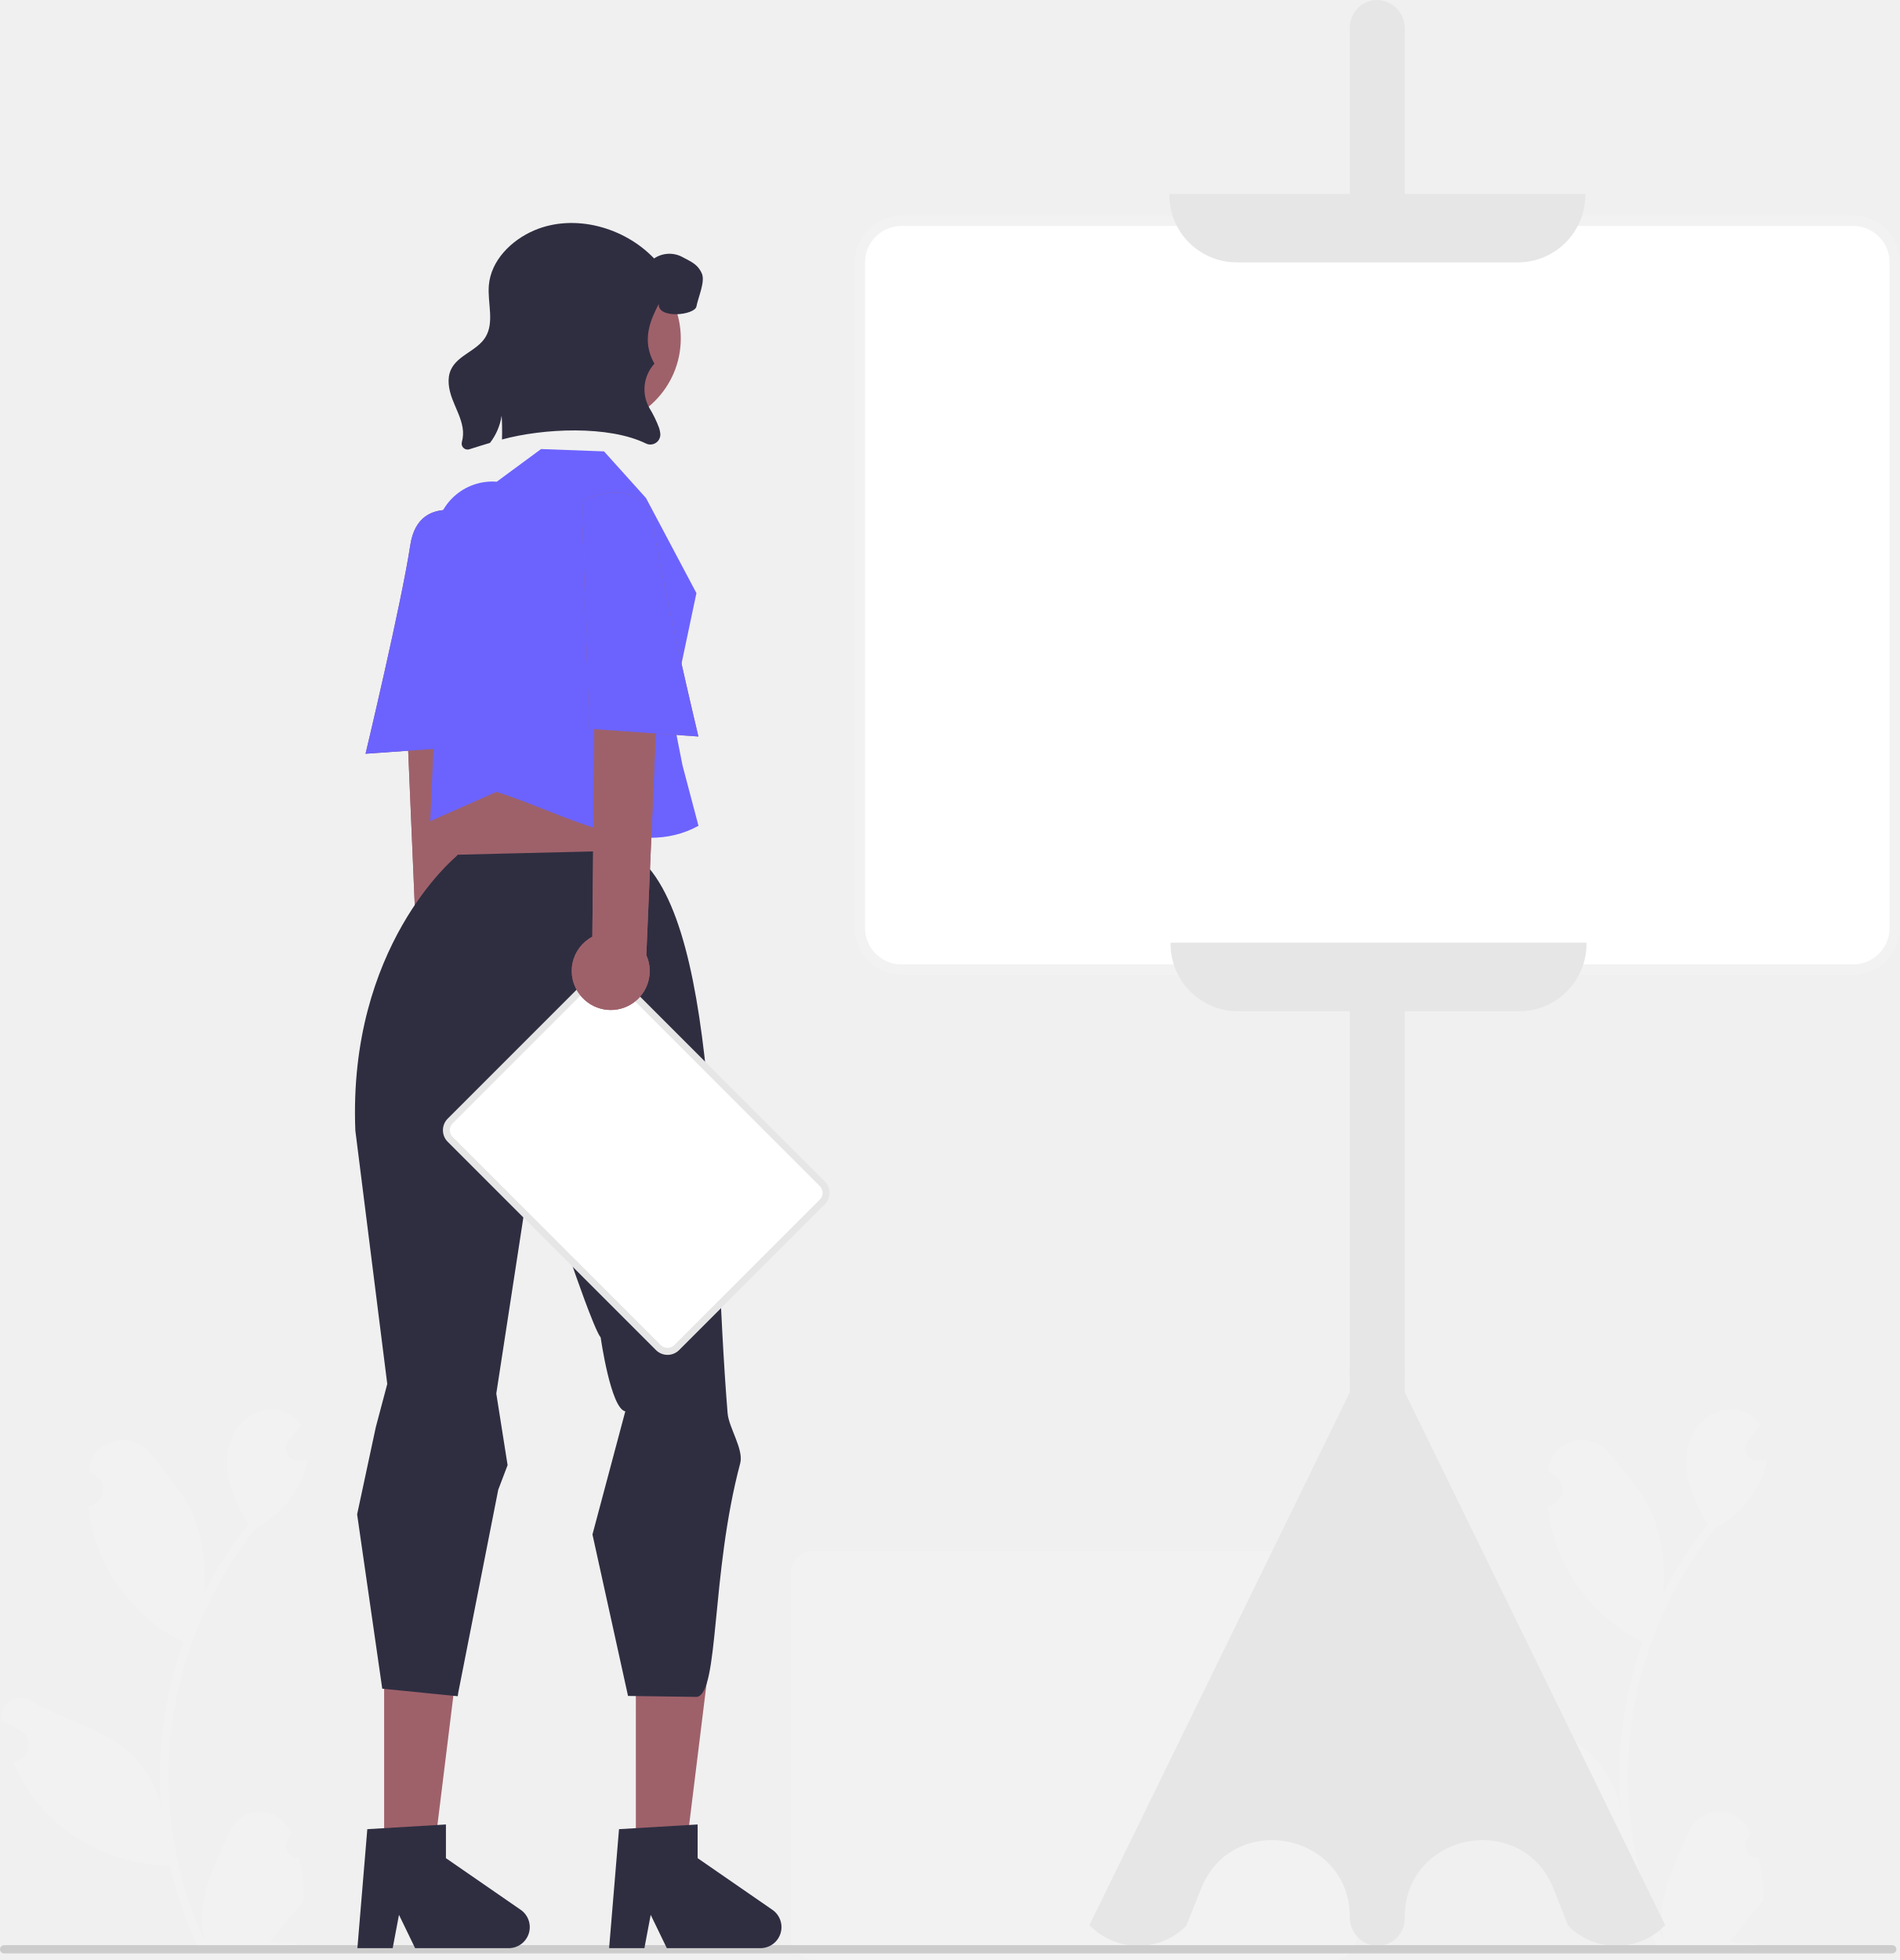
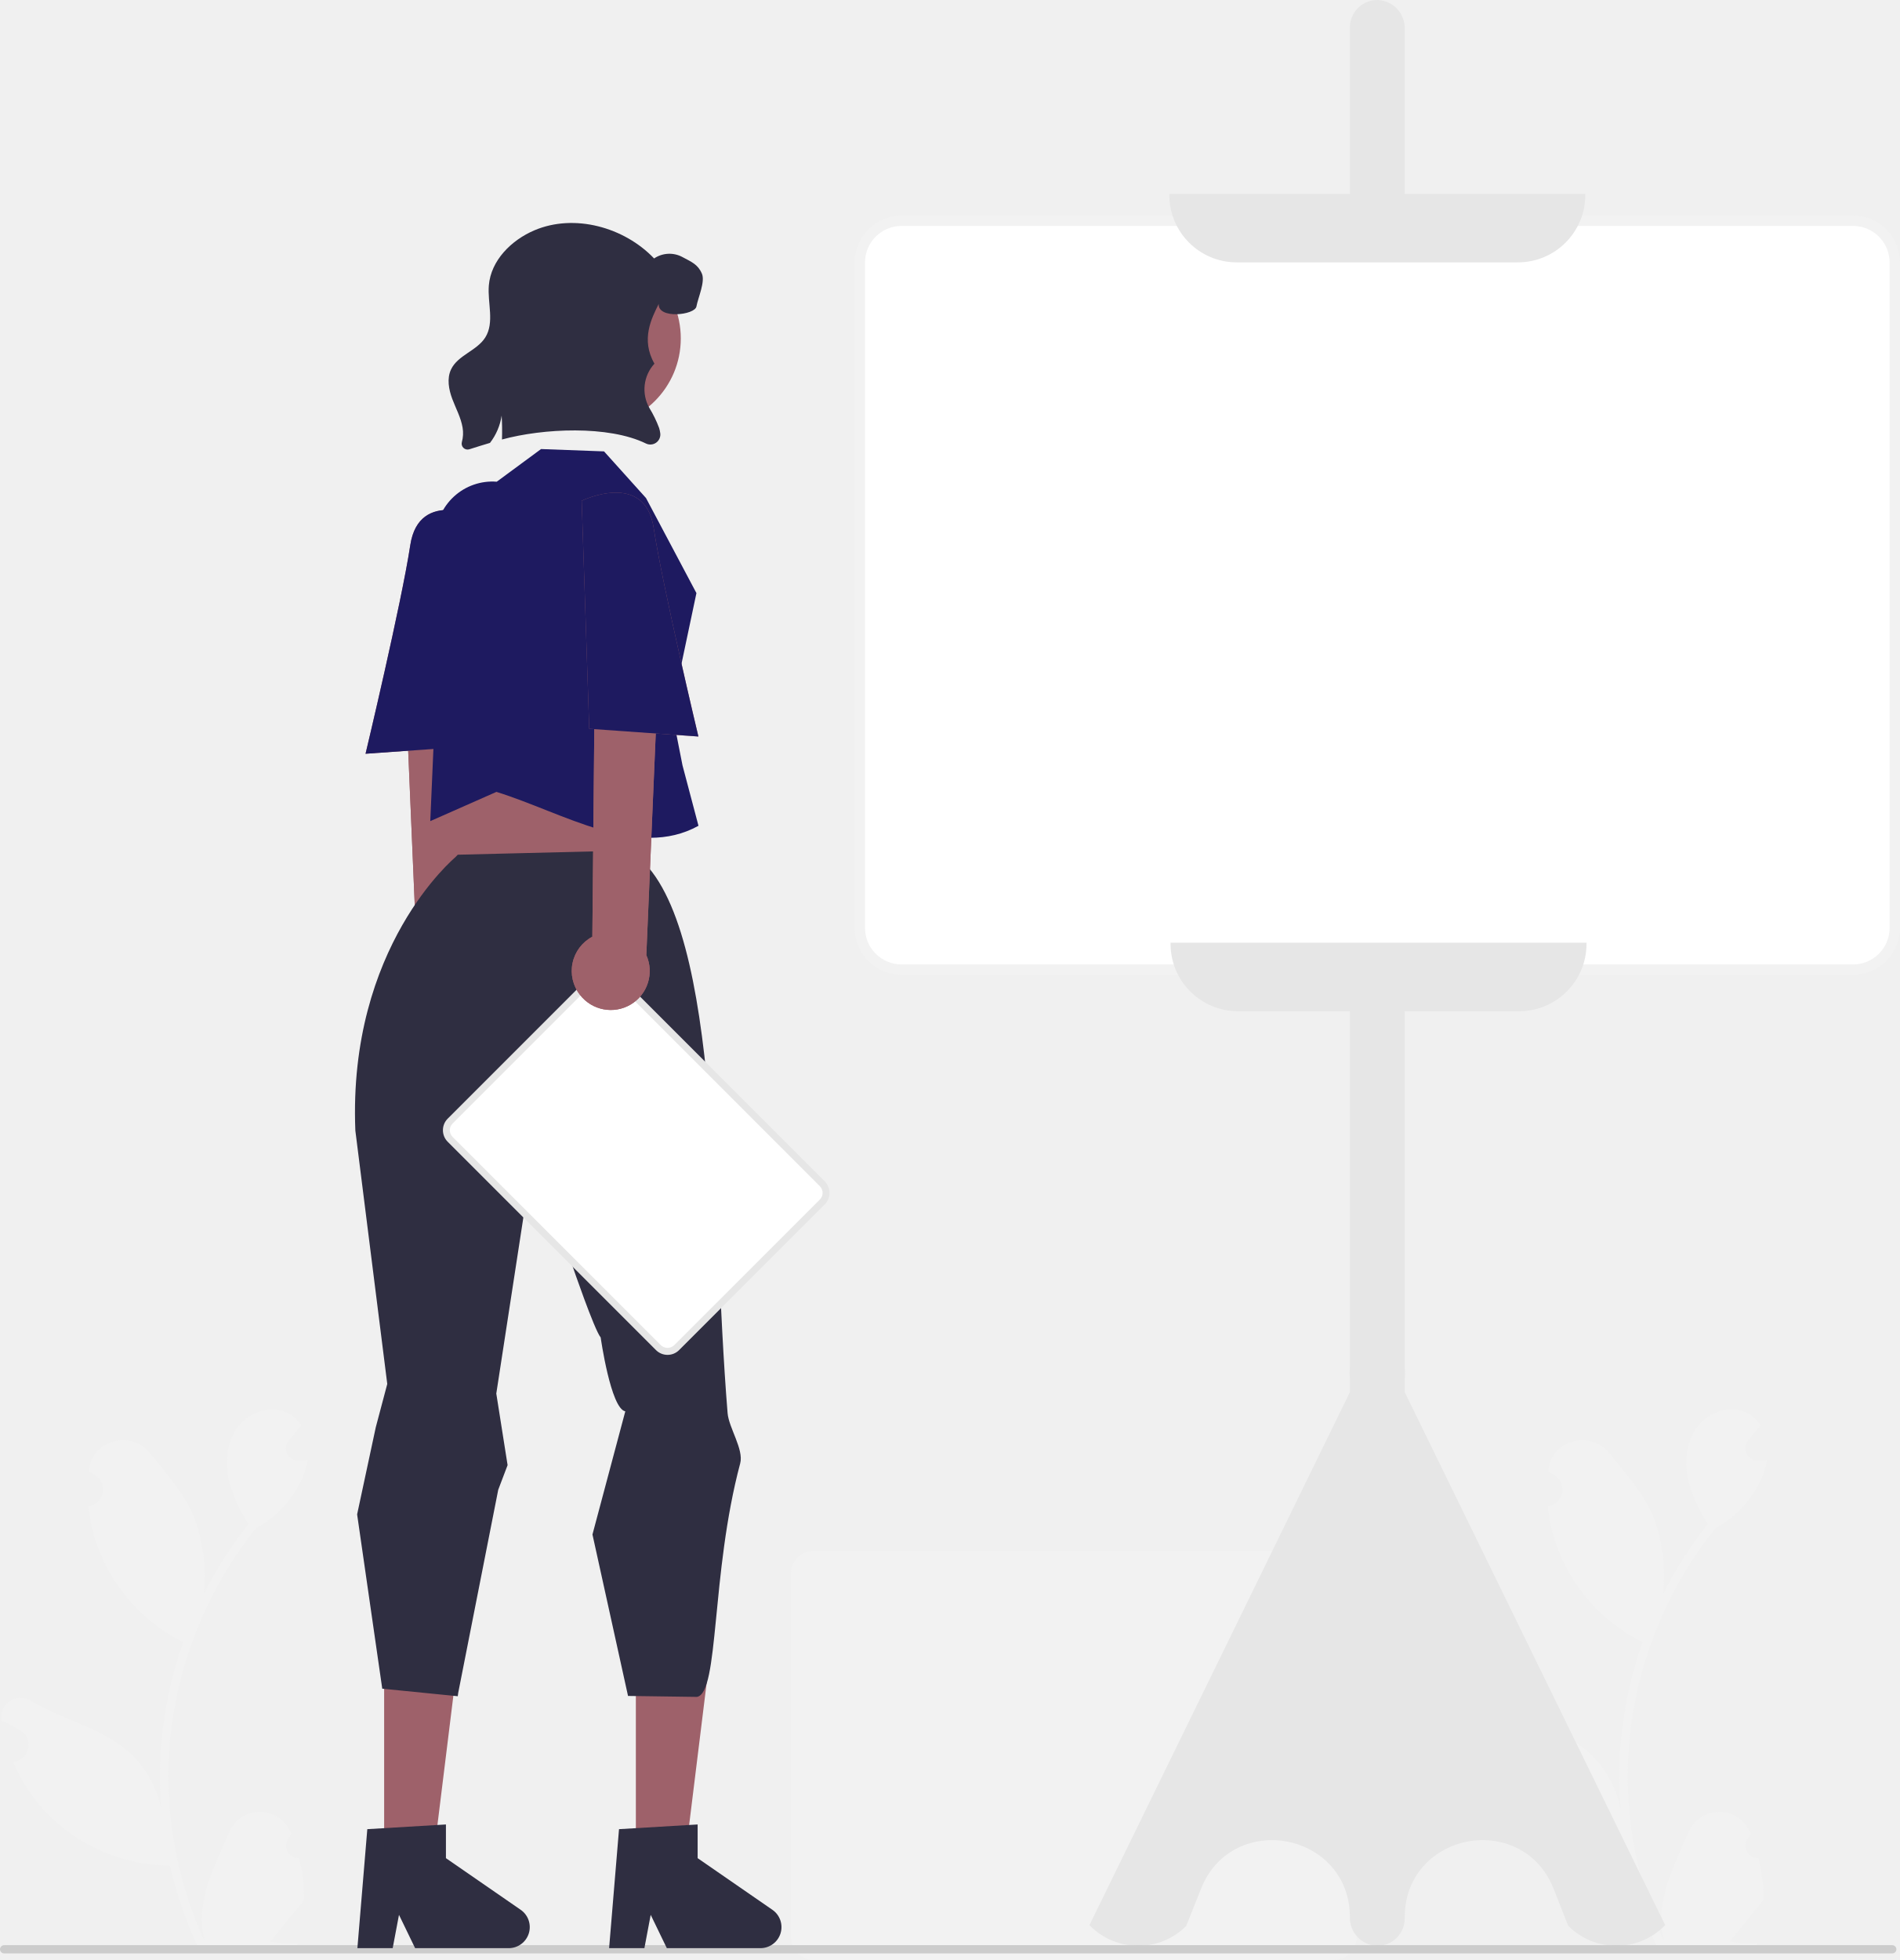
<svg xmlns="http://www.w3.org/2000/svg" data-name="Layer 1" width="550.71" height="567.986" viewBox="0 0 550.71 567.986">
  <path d="M711.247,733.993H560.521a6.616,6.616,0,0,1-6.609-6.608V622.005a6.616,6.616,0,0,1,6.609-6.609h150.725a6.616,6.616,0,0,1,6.608,6.609V727.385A6.616,6.616,0,0,1,711.247,733.993Z" transform="translate(-324.6448 -166.0071)" fill="#f2f2f2" />
  <path d="M464.932,459.293a11.226,11.226,0,0,0-3.595-16.835l-.95-100.813-18.842,8.647,4.144,97.501A11.287,11.287,0,0,0,464.932,459.293Z" transform="translate(-324.6448 -166.0071)" fill="#9e616a" />
  <path d="M464.424,316.121s-18.329-8.891-20.864,7.884-12.961,60.433-12.961,60.433l31.639-2.238Z" transform="translate(-324.6448 -166.0071)" fill="#9e616a" />
  <path d="M464.932,459.293a11.226,11.226,0,0,0-3.595-16.835l-.95-100.813-18.842,8.647,4.144,97.501A11.287,11.287,0,0,0,464.932,459.293Z" transform="translate(-324.6448 -166.0071)" fill="#9e616a" />
-   <path d="M464.424,316.121s-18.329-8.891-20.864,7.884-12.961,60.433-12.961,60.433l31.639-2.238Z" transform="translate(-324.6448 -166.0071)" fill="#6c63ff" />
+   <path d="M464.424,316.121s-18.329-8.891-20.864,7.884-12.961,60.433-12.961,60.433l31.639-2.238Z" transform="translate(-324.6448 -166.0071)" fill="#1E1A60" />
  <path d="M411.353,704.466a3.613,3.613,0,0,1-2.619-6.263c.091-.362.156-.622.248-.984q-.049-.118-.098-.236a9.703,9.703,0,0,0-17.898.067c-2.927,7.051-6.654,14.113-7.572,21.568a28.705,28.705,0,0,0,.504,9.872,115.086,115.086,0,0,1-10.469-47.799,111.08,111.08,0,0,1,.689-12.392q.571-5.06,1.584-10.047a116.419,116.419,0,0,1,23.087-49.342,30.983,30.983,0,0,0,12.886-13.369,23.634,23.634,0,0,0,2.149-6.458c-.627.082-1.265.134-1.892.175-.195.01-.401.021-.597.031l-.074.003a3.58,3.58,0,0,1-2.94-5.832q.406-.5.813-.999c.411-.514.833-1.018,1.244-1.532a1.784,1.784,0,0,0,.134-.154c.473-.586.946-1.162,1.419-1.748a10.352,10.352,0,0,0-3.394-3.28c-4.741-2.777-11.281-.854-14.706,3.435-3.435,4.288-4.083,10.304-2.89,15.662a41.485,41.485,0,0,0,5.738,12.793c-.257.329-.525.648-.782.977a117.171,117.171,0,0,0-12.23,19.375,48.709,48.709,0,0,0-2.908-22.624c-2.783-6.715-8.001-12.37-12.595-18.175-5.519-6.973-16.835-3.93-17.807,4.909q-.014.128-.028.257,1.024.577,2.004,1.226a4.901,4.901,0,0,1-1.976,8.919l-.1.015a48.767,48.767,0,0,0,1.285,7.291A50.21,50.21,0,0,0,376.563,641.273c.401.206.792.411,1.193.607a119.598,119.598,0,0,0-6.438,30.296,113.435,113.435,0,0,0,.082,18.315l-.031-.216a29.974,29.974,0,0,0-10.232-17.308c-7.874-6.469-18.999-8.851-27.494-14.05a5.625,5.625,0,0,0-8.616,5.473q.017.114.035.227a32.926,32.926,0,0,1,3.692,1.779q1.024.578,2.004,1.226a4.901,4.901,0,0,1-1.976,8.919l-.1.015c-.072.01-.134.021-.206.031a48.808,48.808,0,0,0,8.978,14.058A50.254,50.254,0,0,0,373.9,706.637h.01a119.563,119.563,0,0,0,8.032,23.447h28.692c.103-.319.195-.648.288-.967a32.599,32.599,0,0,1-7.939-.473c2.129-2.612,4.257-5.245,6.386-7.857a1.781,1.781,0,0,0,.134-.154c1.08-1.337,2.17-2.663,3.25-4l.001-.002a47.75,47.75,0,0,0-1.399-12.164Z" transform="translate(-324.6448 -166.0071)" fill="#f2f2f2" />
  <path d="M834.353,704.466a3.613,3.613,0,0,1-2.619-6.263c.091-.362.156-.622.248-.984q-.049-.118-.098-.236a9.703,9.703,0,0,0-17.898.067c-2.927,7.051-6.654,14.113-7.572,21.568a28.705,28.705,0,0,0,.504,9.872,115.086,115.086,0,0,1-10.469-47.799,111.08,111.08,0,0,1,.689-12.392q.571-5.06,1.584-10.047a116.419,116.419,0,0,1,23.087-49.342,30.983,30.983,0,0,0,12.886-13.369,23.634,23.634,0,0,0,2.149-6.458c-.627.082-1.265.134-1.892.175-.195.01-.401.021-.597.031l-.074.003a3.58,3.58,0,0,1-2.94-5.832q.406-.5.813-.999c.411-.514.833-1.018,1.244-1.532a1.784,1.784,0,0,0,.134-.154c.473-.586.946-1.162,1.419-1.748a10.352,10.352,0,0,0-3.394-3.28c-4.741-2.777-11.281-.854-14.706,3.435-3.435,4.288-4.083,10.304-2.89,15.662a41.485,41.485,0,0,0,5.738,12.793c-.257.329-.525.648-.782.977a117.171,117.171,0,0,0-12.23,19.375,48.709,48.709,0,0,0-2.908-22.624c-2.783-6.715-8.001-12.37-12.595-18.175-5.519-6.973-16.835-3.93-17.807,4.909q-.014.128-.028.257,1.024.577,2.004,1.226a4.901,4.901,0,0,1-1.976,8.919l-.1.015a48.767,48.767,0,0,0,1.285,7.291A50.21,50.21,0,0,0,799.563,641.273c.401.206.792.411,1.193.607a119.598,119.598,0,0,0-6.438,30.296,113.435,113.435,0,0,0,.082,18.315l-.031-.216a29.974,29.974,0,0,0-10.232-17.308c-7.874-6.469-18.999-8.851-27.494-14.05a5.625,5.625,0,0,0-8.616,5.473q.017.114.035.227a32.926,32.926,0,0,1,3.692,1.779q1.024.578,2.004,1.226a4.901,4.901,0,0,1-1.976,8.919l-.1.015c-.072.01-.134.021-.206.031a48.808,48.808,0,0,0,8.978,14.058A50.254,50.254,0,0,0,796.9,706.637h.01a119.563,119.563,0,0,0,8.032,23.447h28.692c.103-.319.195-.648.288-.967a32.599,32.599,0,0,1-7.939-.473c2.129-2.612,4.257-5.245,6.386-7.857a1.781,1.781,0,0,0,.134-.154c1.08-1.337,2.17-2.663,3.25-4l.001-.002a47.75,47.75,0,0,0-1.399-12.164Z" transform="translate(-324.6448 -166.0071)" fill="#f2f2f2" />
  <path d="M723.864,729.896c-.083,0-.165-.002-.248-.004a8.169,8.169,0,0,1-7.702-8.255c0-12.795-9.14-20.259-18.197-21.98-9.058-1.72-20.298,1.871-24.989,13.776l-4.265,10.707a19.672,19.672,0,0,1-27.787,0l-.252-.252.157-.321,75.334-154.134v-3.777a19.488,19.488,0,0,1,.002-3.5l-.002-388.203a7.946,7.946,0,0,1,8.19-7.943,8.169,8.169,0,0,1,7.703,8.255v387.936a19.489,19.489,0,0,1-.002,3.5l.002,3.731,75.491,154.456-.252.252a19.672,19.672,0,0,1-27.787,0l-.112-.17-4.153-10.537c-4.691-11.904-15.93-15.493-24.989-13.776-9.058,1.721-18.197,9.185-18.197,21.98v.312a7.947,7.947,0,0,1-7.943,7.946Z" transform="translate(-324.6448 -166.0071)" fill="#e6e6e6" />
  <path d="M861.763,446.993H585.96A12.106,12.106,0,0,1,573.867,434.901v-192.828A12.106,12.106,0,0,1,585.96,229.98H861.763a12.106,12.106,0,0,1,12.092,12.093v192.828A12.106,12.106,0,0,1,861.763,446.993Z" transform="translate(-324.6448 -166.0071)" fill="#fff" />
  <path d="M861.763,448.493H585.96a13.608,13.608,0,0,1-13.593-13.592V242.072a13.608,13.608,0,0,1,13.593-13.592H861.763a13.608,13.608,0,0,1,13.592,13.592V434.901A13.608,13.608,0,0,1,861.763,448.493ZM585.96,231.48a10.604,10.604,0,0,0-10.593,10.592V434.901a10.605,10.605,0,0,0,10.593,10.592H861.763a10.604,10.604,0,0,0,10.592-10.592V242.072a10.604,10.604,0,0,0-10.592-10.592Z" transform="translate(-324.6448 -166.0071)" fill="#f2f2f2" />
  <path d="M764.64,242.036H683.083a19.525,19.525,0,0,1-19.503-19.503v-.355H784.143v.355A19.525,19.525,0,0,1,764.64,242.036Z" transform="translate(-324.6448 -166.0071)" fill="#e6e6e6" />
  <path d="M764.994,459.049H683.437a19.525,19.525,0,0,1-19.503-19.503v-.355H784.497v.355A19.525,19.525,0,0,1,764.994,459.049Z" transform="translate(-324.6448 -166.0071)" fill="#e6e6e6" />
  <path d="M874.315,730.889a1.186,1.186,0,0,1-1.19,1.19h-547.29a1.19,1.19,0,0,1,0-2.38h547.29A1.187,1.187,0,0,1,874.315,730.889Z" transform="translate(-324.6448 -166.0071)" fill="#ccc" />
  <polygon points="184.306 537.181 198.722 537.181 205.58 481.575 184.303 481.576 184.306 537.181" fill="#9e616a" />
  <path d="M504.069,696.077l22.789-1.36v9.764l21.666,14.963a6.099,6.099,0,0,1-3.466,11.118H517.927l-4.676-9.658-1.826,9.658H501.195Z" transform="translate(-324.6448 -166.0071)" fill="#2f2e41" />
  <polygon points="135.277 227.892 133.865 234.622 132.664 259.447 180.908 252.915 184.613 224.169 179.492 215.755 135.277 227.892" fill="#9e616a" />
  <polygon points="111.347 537.181 125.763 537.181 132.621 481.575 111.344 481.576 111.347 537.181" fill="#9e616a" />
  <path d="M428.171,604.948l-.001-.149,5.396-25.192,3.328-12.541-9.249-73.429c-2.178-53.348,28.772-78.993,29.016-79.245l.671-.698,49.636-1.215c26.706,16.001,23.683,103.519,28.573,163.039.349,4.244,4.731,10.509,3.654,14.546-8.546,32.027-6.043,66.661-12.553,67.685l-19.961-.277-10.309-46.789,9.516-35.686c-4.221-.778-7.137-21.412-7.137-21.412-1.839-2.184-8.188-20.756-8.188-20.756l-8.466-51.41-13.601,88.424,3.276,20.744-2.711,7.133-11.608,58.886-.123.949L435.443,655.37Z" transform="translate(-324.6448 -166.0071)" fill="#2f2e41" />
  <path d="M431.11,696.077l22.789-1.36v9.764l21.666,14.963a6.099,6.099,0,0,1-3.466,11.118H444.968l-4.676-9.658-1.826,9.658H428.236Z" transform="translate(-324.6448 -166.0071)" fill="#2f2e41" />
-   <path d="M499.723,296.813l12.168,13.52,14.615,27.547-7.179,33.968,3.139,15.94,4.635,17.522c-17.86,9.879-39.074-3.764-58.563-9.824l-19.176,8.472,1.014-23.322.52-58.76a16.469,16.469,0,0,1,17.732-16.275h0l12.844-9.464Z" transform="translate(-324.6448 -166.0071)" fill="#6c63ff" />
+   <path d="M499.723,296.813l12.168,13.52,14.615,27.547-7.179,33.968,3.139,15.94,4.635,17.522c-17.86,9.879-39.074-3.764-58.563-9.824l-19.176,8.472,1.014-23.322.52-58.76a16.469,16.469,0,0,1,17.732-16.275h0l12.844-9.464Z" transform="translate(-324.6448 -166.0071)" fill="#1E1A60" />
  <circle cx="171.67" cy="98.072" r="25.657" fill="#9e616a" />
  <path d="M526.506,254.82c-.452,2.514-11.253,3.727-10.928-.745-2.101,4.211-5.242,10.322-1.242,17.322a10.983,10.983,0,0,0-1.482,12.813,33.153,33.153,0,0,1,2.847,5.845,8.875,8.875,0,0,1,.325,1.515,2.898,2.898,0,0,1-4.124,2.974c-10.88-5.329-29.854-4.426-41.758-1.174q.119-3.473-.095-6.931a17.134,17.134,0,0,1-3.378,7.914c-2.038.603-4.036,1.229-5.971,1.848a1.715,1.715,0,0,1-2.181-2.094,9.647,9.647,0,0,0,.206-4.203c-.492-2.903-1.951-5.527-2.982-8.279s-1.618-5.916-.357-8.573c1.959-4.124,7.478-5.385,9.913-9.247,2.736-4.338.611-9.992,1.039-15.107.603-7.232,6.527-13.109,13.204-15.948,11.562-4.917,26.027-.935,34.695,8.153a7.938,7.938,0,0,1,8.303-.357c2.562,1.372,4.401,2.086,5.551,4.758C529.1,247.651,526.966,252.298,526.506,254.82Z" transform="translate(-324.6448 -166.0071)" fill="#2f2e41" />
  <path d="M515.486,556.54l-60.365-60.365a3.747,3.747,0,0,1-0-5.293l42.204-42.204a3.747,3.747,0,0,1,5.293,0l60.365,60.365a3.747,3.747,0,0,1-0,5.293l-42.204,42.204A3.747,3.747,0,0,1,515.486,556.54Z" transform="translate(-324.6448 -166.0071)" fill="#fff" />
  <path d="M518.133,558.633a4.71,4.71,0,0,1-3.354-1.387L454.414,496.882a4.746,4.746,0,0,1,0-6.707l42.204-42.204a4.746,4.746,0,0,1,6.708,0l60.364,60.364a4.746,4.746,0,0,1,0,6.707l-42.204,42.204A4.71,4.71,0,0,1,518.133,558.633ZM499.972,448.584a2.72,2.72,0,0,0-1.939.802l-42.205,42.204a2.747,2.747,0,0,0,0,3.879l60.365,60.364a2.815,2.815,0,0,0,3.879,0l42.204-42.204a2.747,2.747,0,0,0,0-3.879l-60.365-60.364A2.721,2.721,0,0,0,499.972,448.584Z" transform="translate(-324.6448 -166.0071)" fill="#e6e6e6" />
  <path d="M492.742,454.293a11.226,11.226,0,0,1,3.595-16.835l.95-100.813,18.842,8.647-4.144,97.501A11.287,11.287,0,0,1,492.742,454.293Z" transform="translate(-324.6448 -166.0071)" fill="#9e616a" />
  <path d="M493.249,311.121s18.329-8.891,20.864,7.884,12.961,60.433,12.961,60.433l-31.639-2.238Z" transform="translate(-324.6448 -166.0071)" fill="#9e616a" />
  <path d="M492.742,454.293a11.226,11.226,0,0,1,3.595-16.835l.95-100.813,18.842,8.647-4.144,97.501A11.287,11.287,0,0,1,492.742,454.293Z" transform="translate(-324.6448 -166.0071)" fill="#9e616a" />
-   <path d="M493.249,311.121s18.329-8.891,20.864,7.884,12.961,60.433,12.961,60.433l-31.639-2.238Z" transform="translate(-324.6448 -166.0071)" fill="#6c63ff" />
+   <path d="M493.249,311.121s18.329-8.891,20.864,7.884,12.961,60.433,12.961,60.433l-31.639-2.238Z" transform="translate(-324.6448 -166.0071)" fill="#1E1A60" />
</svg>
